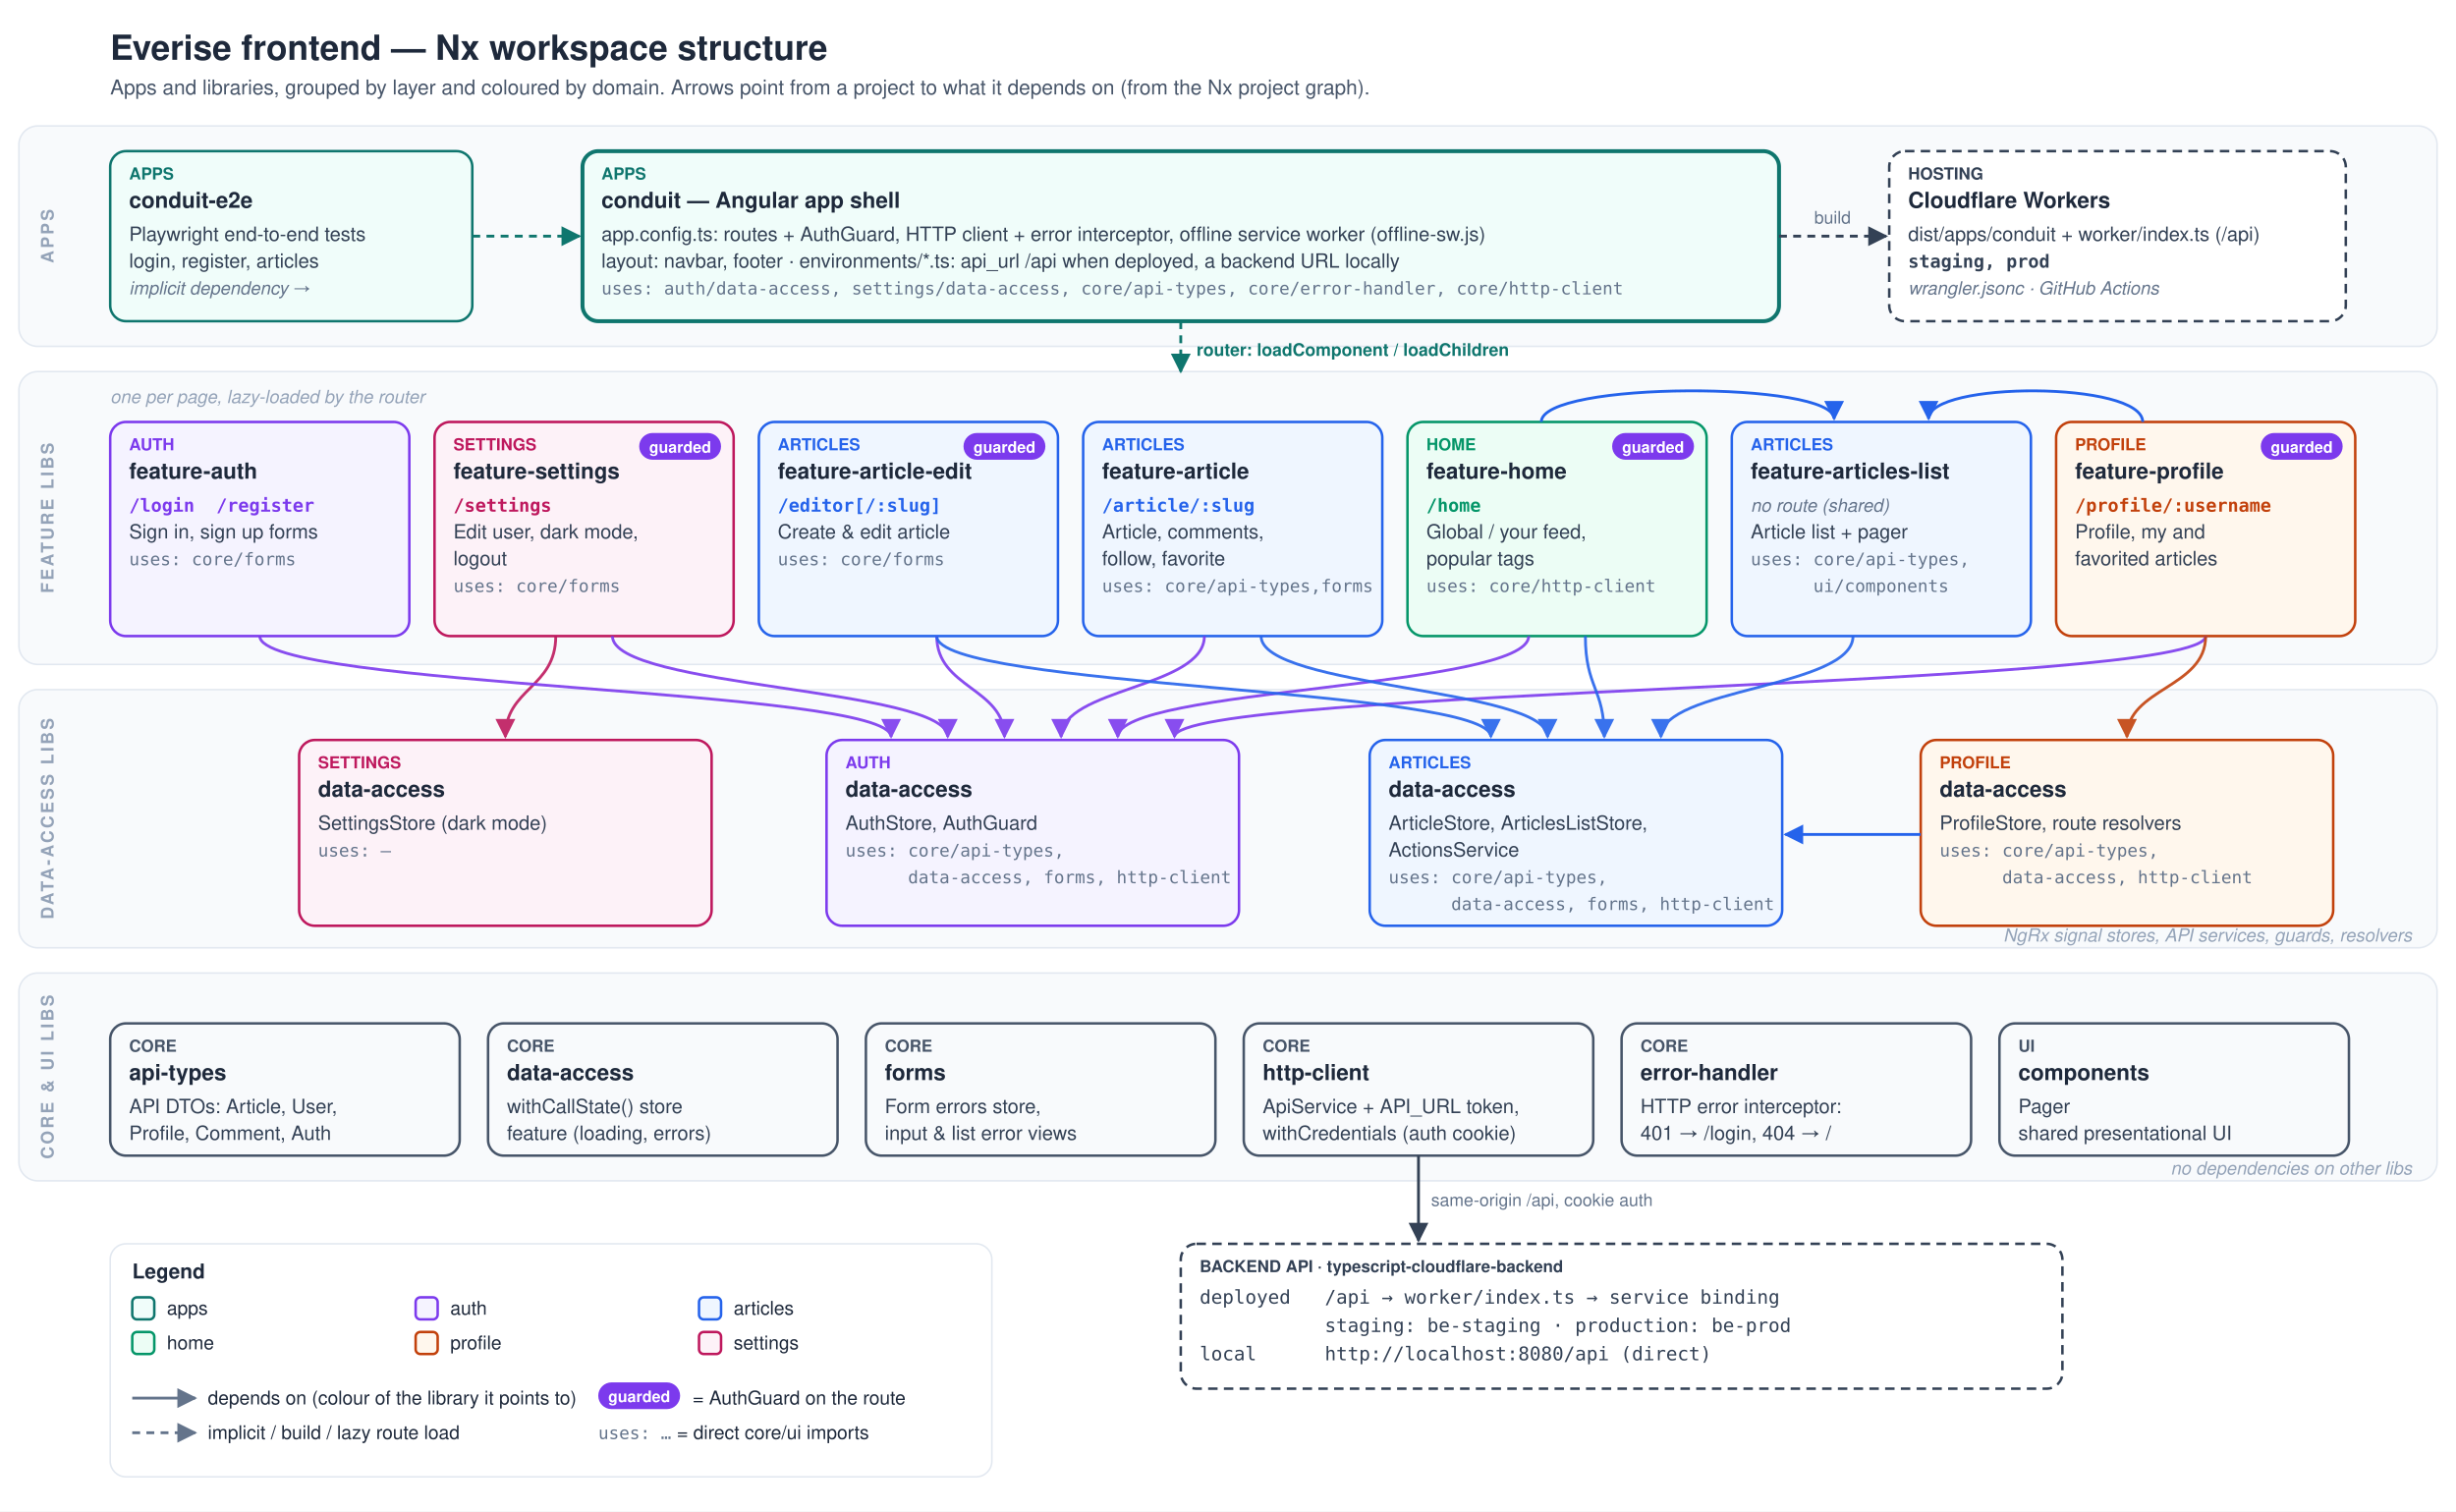
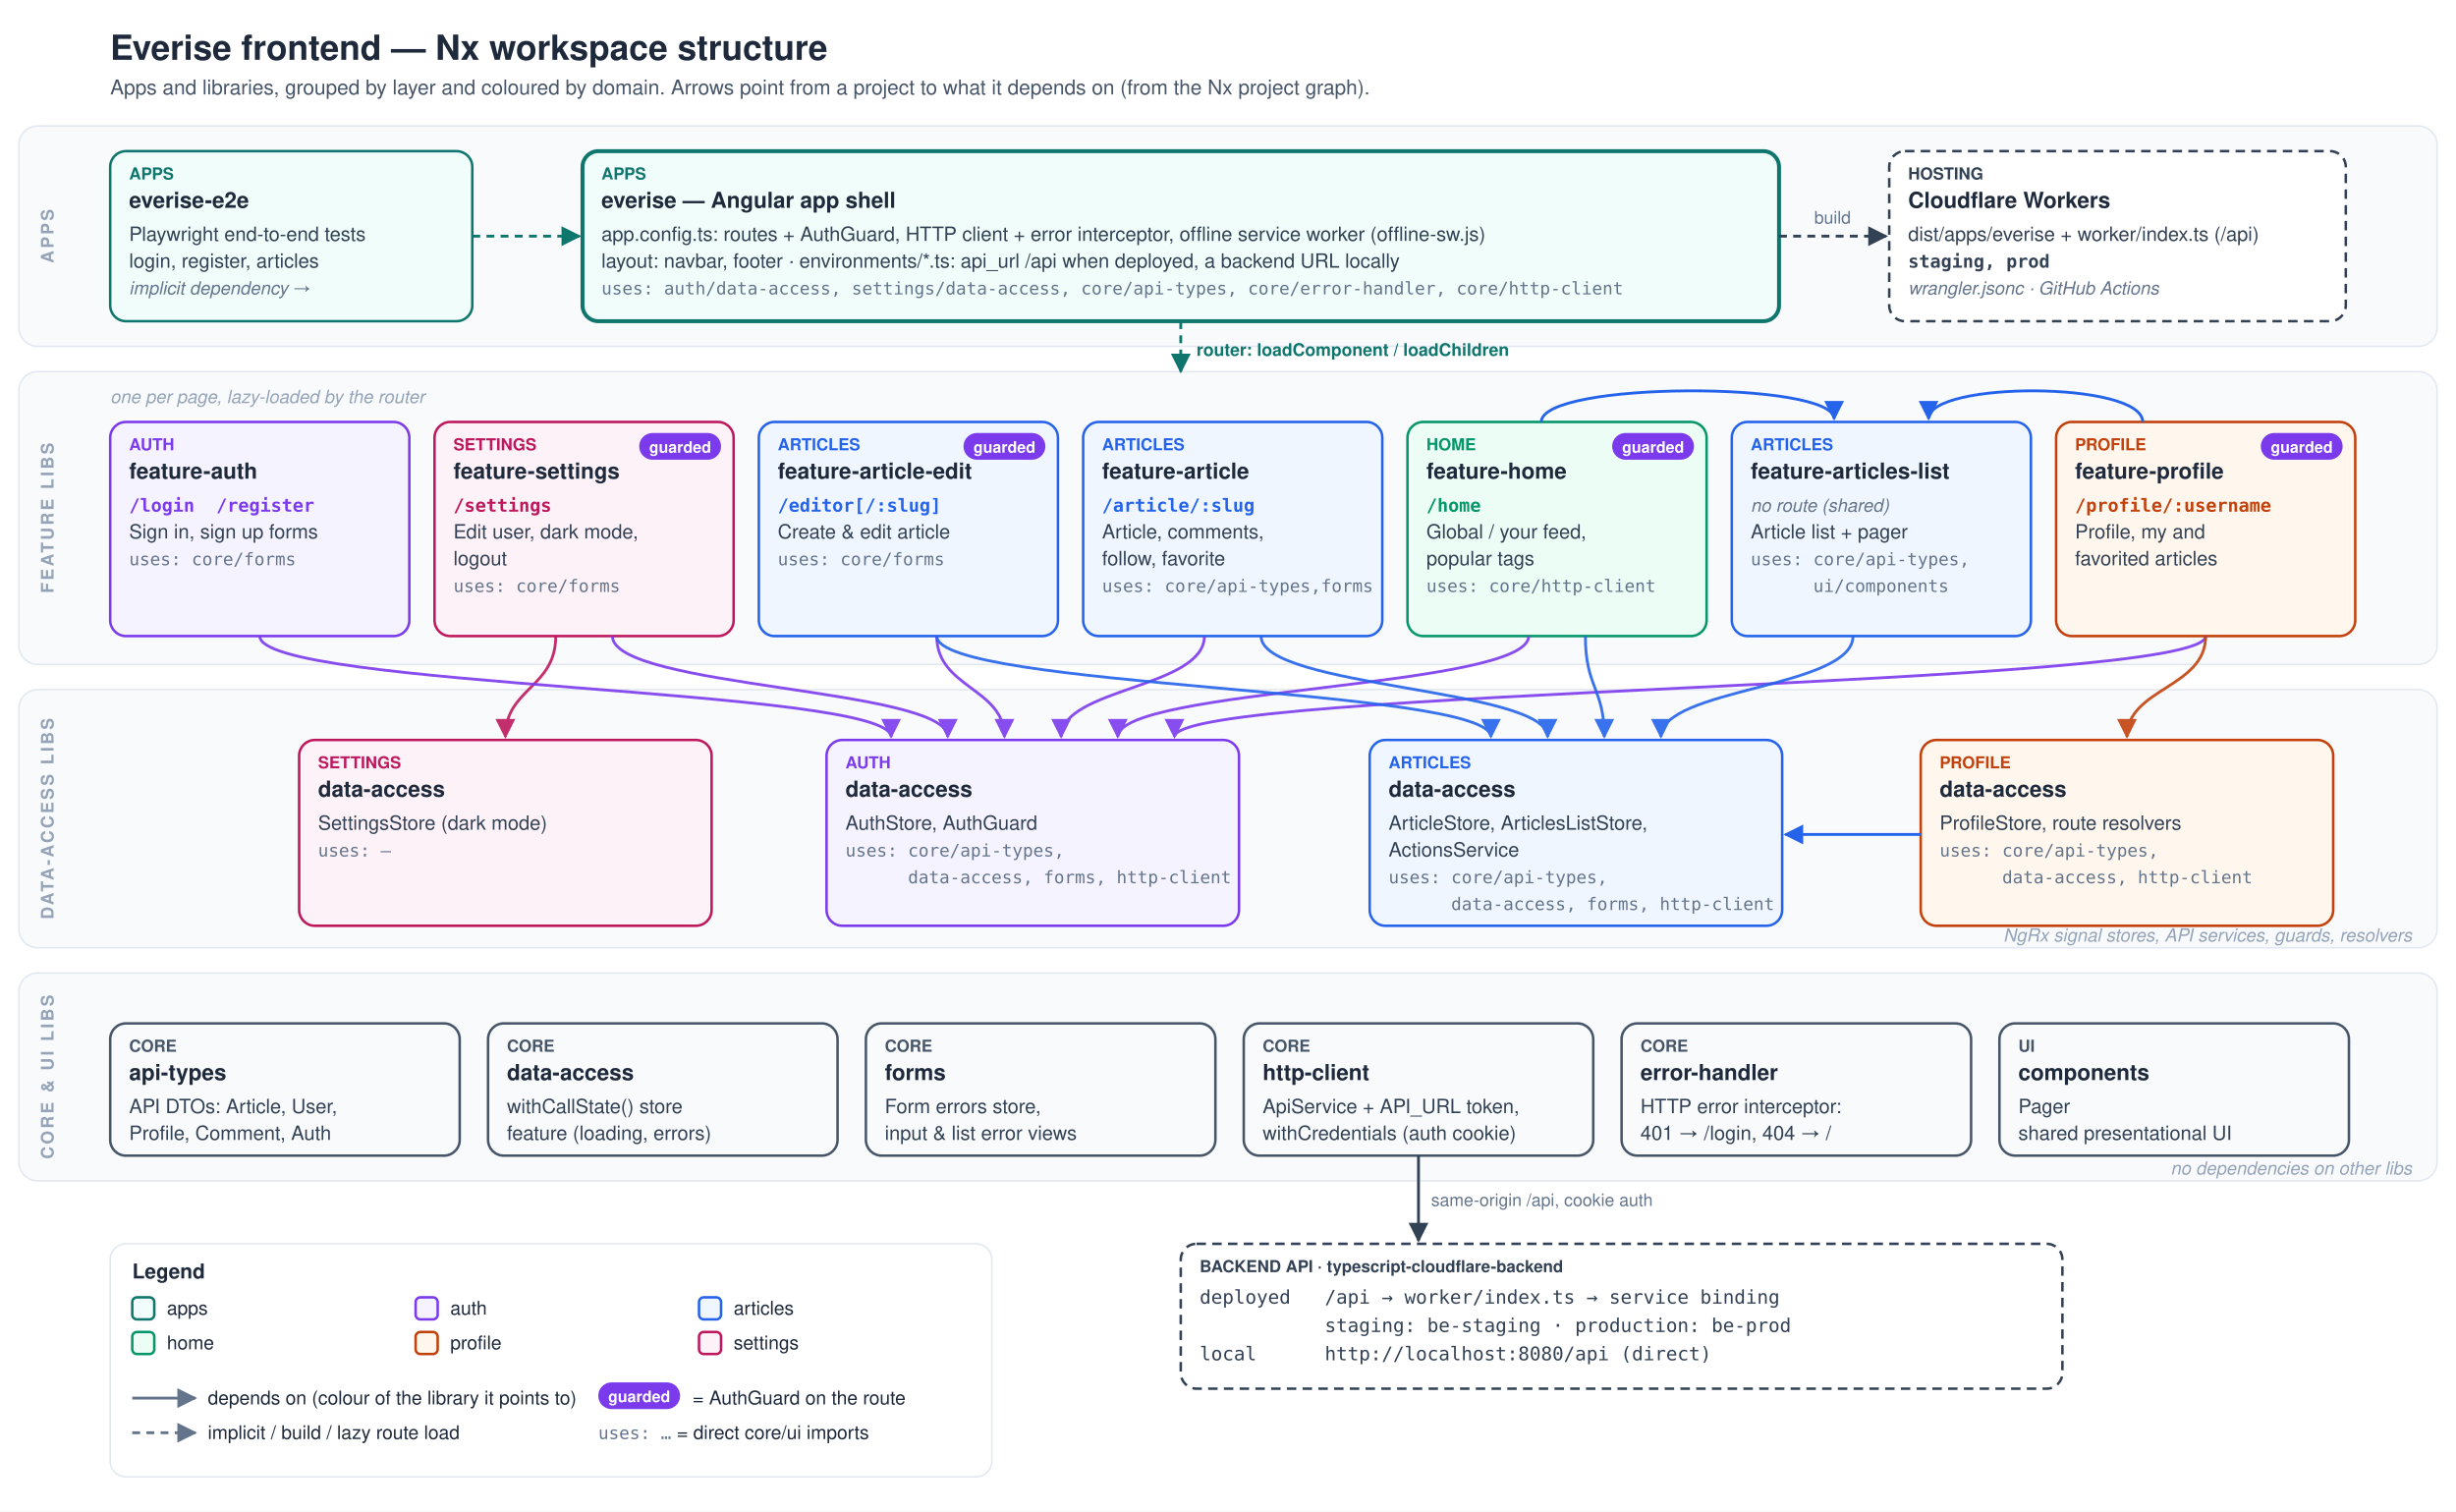
<svg xmlns="http://www.w3.org/2000/svg" width="1560" height="960" viewBox="0 0 1560 960" font-family="Segoe UI, -apple-system, BlinkMacSystemFont, Helvetica, Arial, sans-serif">
  <defs>
    <marker id="a-app" viewBox="0 0 10 10" refX="9" refY="5" markerWidth="7" markerHeight="7" orient="auto-start-reverse">
      <path d="M0,0 L10,5 L0,10 z" fill="#0f766e" />
    </marker>
    <marker id="a-auth" viewBox="0 0 10 10" refX="9" refY="5" markerWidth="7" markerHeight="7" orient="auto-start-reverse">
      <path d="M0,0 L10,5 L0,10 z" fill="#7c3aed" />
    </marker>
    <marker id="a-articles" viewBox="0 0 10 10" refX="9" refY="5" markerWidth="7" markerHeight="7" orient="auto-start-reverse">
      <path d="M0,0 L10,5 L0,10 z" fill="#2563eb" />
    </marker>
    <marker id="a-home" viewBox="0 0 10 10" refX="9" refY="5" markerWidth="7" markerHeight="7" orient="auto-start-reverse">
      <path d="M0,0 L10,5 L0,10 z" fill="#059669" />
    </marker>
    <marker id="a-profile" viewBox="0 0 10 10" refX="9" refY="5" markerWidth="7" markerHeight="7" orient="auto-start-reverse">
      <path d="M0,0 L10,5 L0,10 z" fill="#c2410c" />
    </marker>
    <marker id="a-settings" viewBox="0 0 10 10" refX="9" refY="5" markerWidth="7" markerHeight="7" orient="auto-start-reverse">
      <path d="M0,0 L10,5 L0,10 z" fill="#be185d" />
    </marker>
    <marker id="a-core" viewBox="0 0 10 10" refX="9" refY="5" markerWidth="7" markerHeight="7" orient="auto-start-reverse">
      <path d="M0,0 L10,5 L0,10 z" fill="#475569" />
    </marker>
    <marker id="a-ui" viewBox="0 0 10 10" refX="9" refY="5" markerWidth="7" markerHeight="7" orient="auto-start-reverse">
      <path d="M0,0 L10,5 L0,10 z" fill="#475569" />
    </marker>
    <marker id="a-ext" viewBox="0 0 10 10" refX="9" refY="5" markerWidth="7" markerHeight="7" orient="auto-start-reverse">
      <path d="M0,0 L10,5 L0,10 z" fill="#334155" />
    </marker>
    <marker id="a-gray" viewBox="0 0 10 10" refX="9" refY="5" markerWidth="7" markerHeight="7" orient="auto-start-reverse">
      <path d="M0,0 L10,5 L0,10 z" fill="#64748b" />
    </marker>
  </defs>
  <rect width="1560" height="960" fill="#ffffff" />
  <text x="70" y="38" font-size="22" font-weight="700" fill="#1e293b">Everise frontend — Nx workspace structure</text>
  <text x="70" y="60" font-size="13" font-weight="400" fill="#475569">Apps and libraries, grouped by layer and coloured by domain. Arrows point from a project to what it depends on (from the Nx project graph).</text>
  <rect x="12" y="80" width="1536" height="140" rx="12" fill="#f8fafc" stroke="#e2e8f0" />
  <text x="34" y="150" font-size="11" font-weight="700" fill="#94a3b8" letter-spacing="1.5" text-anchor="middle" transform="rotate(-90 34 150)">APPS</text>
  <rect x="12" y="236" width="1536" height="186" rx="12" fill="#f8fafc" stroke="#e2e8f0" />
  <text x="34" y="329" font-size="11" font-weight="700" fill="#94a3b8" letter-spacing="1.5" text-anchor="middle" transform="rotate(-90 34 329)">FEATURE LIBS</text>
  <rect x="12" y="438" width="1536" height="164" rx="12" fill="#f8fafc" stroke="#e2e8f0" />
  <text x="34" y="520" font-size="11" font-weight="700" fill="#94a3b8" letter-spacing="1.5" text-anchor="middle" transform="rotate(-90 34 520)">DATA-ACCESS LIBS</text>
  <rect x="12" y="618" width="1536" height="132" rx="12" fill="#f8fafc" stroke="#e2e8f0" />
  <text x="34" y="684" font-size="11" font-weight="700" fill="#94a3b8" letter-spacing="1.5" text-anchor="middle" transform="rotate(-90 34 684)">CORE &amp; UI LIBS</text>
  <text x="70" y="256" font-size="11.5" font-weight="400" fill="#94a3b8" font-style="italic">one per page, lazy-loaded by the router</text>
  <text x="1532" y="598" font-size="11.5" font-weight="400" fill="#94a3b8" text-anchor="end" font-style="italic">NgRx signal stores, API services, guards, resolvers</text>
  <text x="1532" y="746" font-size="11.5" font-weight="400" fill="#94a3b8" text-anchor="end" font-style="italic">no dependencies on other libs</text>
  <rect x="70" y="96" width="230" height="108" rx="10" fill="#f0fdfa" stroke="#0f766e" stroke-width="1.6" />
  <text x="82" y="114" font-size="10.5" font-weight="700" fill="#0f766e">APPS</text>
-   <text x="82" y="132" font-size="14" font-weight="700" fill="#1e293b">conduit-e2e</text>
+   <text x="82" y="132" font-size="14" font-weight="700" fill="#1e293b">everise-e2e</text>
  <text x="82" y="153" font-size="12.5" font-weight="400" fill="#334155">Playwright end-to-end tests</text>
  <text x="82" y="170" font-size="12.5" font-weight="400" fill="#334155">login, register, articles</text>
  <text x="82" y="187" font-size="11.5" font-weight="400" fill="#64748b" font-style="italic">implicit dependency →</text>
  <rect x="370" y="96" width="760" height="108" rx="10" fill="#f0fdfa" stroke="#0f766e" stroke-width="2.5" />
  <text x="382" y="114" font-size="10.5" font-weight="700" fill="#0f766e">APPS</text>
-   <text x="382" y="132" font-size="14" font-weight="700" fill="#1e293b">conduit  —  Angular app shell</text>
+   <text x="382" y="132" font-size="14" font-weight="700" fill="#1e293b">everise  —  Angular app shell</text>
  <text x="382" y="153" font-size="12.5" font-weight="400" fill="#334155">app.config.ts: routes + AuthGuard, HTTP client + error interceptor, offline service worker (offline-sw.js)</text>
  <text x="382" y="170" font-size="12.5" font-weight="400" fill="#334155">layout: navbar, footer  ·  environments/*.ts: api_url /api when deployed, a backend URL locally</text>
  <text x="382" y="187" font-size="11" font-weight="400" fill="#64748b" font-family="Consolas, SFMono-Regular, Menlo, monospace" xml:space="preserve">uses: auth/data-access, settings/data-access, core/api-types, core/error-handler, core/http-client</text>
  <rect x="1200" y="96" width="290" height="108" rx="10" fill="#ffffff" stroke="#334155" stroke-width="1.6" stroke-dasharray="6 4" />
  <text x="1212" y="114" font-size="10.5" font-weight="700" fill="#334155">HOSTING</text>
  <text x="1212" y="132" font-size="14" font-weight="700" fill="#1e293b">Cloudflare Workers</text>
-   <text x="1212" y="153" font-size="12.5" font-weight="400" fill="#334155">dist/apps/conduit + worker/index.ts (/api)</text>
+   <text x="1212" y="153" font-size="12.5" font-weight="400" fill="#334155">dist/apps/everise + worker/index.ts (/api)</text>
  <text x="1212" y="170" font-size="11.5" font-weight="600" fill="#334155" font-family="Consolas, SFMono-Regular, Menlo, monospace" xml:space="preserve">staging, prod</text>
  <text x="1212" y="187" font-size="11.5" font-weight="400" fill="#64748b" font-style="italic">wrangler.jsonc · GitHub Actions</text>
  <path d="M300,150 L368,150" stroke="#0f766e" stroke-width="1.8" stroke-dasharray="5 4" marker-end="url(#a-app)" />
  <path d="M1130,150 L1198,150" stroke="#334155" stroke-width="1.8" stroke-dasharray="5 4" marker-end="url(#a-ext)" />
  <text x="1164" y="142" font-size="11" font-weight="400" fill="#64748b" text-anchor="middle">build</text>
  <rect x="70" y="268" width="190" height="136" rx="10" fill="#f5f3ff" stroke="#7c3aed" stroke-width="1.6" />
  <text x="82" y="286" font-size="10.5" font-weight="700" fill="#7c3aed">AUTH</text>
  <text x="82" y="304" font-size="14" font-weight="700" fill="#1e293b">feature-auth</text>
  <text x="82" y="325" font-size="11.5" font-weight="600" fill="#7c3aed" font-family="Consolas, SFMono-Regular, Menlo, monospace" xml:space="preserve">/login  /register</text>
  <text x="82" y="342" font-size="12.5" font-weight="400" fill="#334155">Sign in, sign up forms</text>
  <text x="82" y="359" font-size="11" font-weight="400" fill="#64748b" font-family="Consolas, SFMono-Regular, Menlo, monospace" xml:space="preserve">uses: core/forms</text>
  <rect x="276" y="268" width="190" height="136" rx="10" fill="#fdf2f8" stroke="#be185d" stroke-width="1.6" />
  <text x="288" y="286" font-size="10.5" font-weight="700" fill="#be185d">SETTINGS</text>
  <text x="288" y="304" font-size="14" font-weight="700" fill="#1e293b">feature-settings</text>
  <rect x="406" y="275" width="52" height="17" rx="8.5" fill="#7c3aed" />
  <text x="432" y="287.5" font-size="10" font-weight="600" fill="#ffffff" text-anchor="middle">guarded</text>
  <text x="288" y="325" font-size="11.5" font-weight="600" fill="#be185d" font-family="Consolas, SFMono-Regular, Menlo, monospace" xml:space="preserve">/settings</text>
  <text x="288" y="342" font-size="12.5" font-weight="400" fill="#334155">Edit user, dark mode,</text>
  <text x="288" y="359" font-size="12.5" font-weight="400" fill="#334155">logout</text>
  <text x="288" y="376" font-size="11" font-weight="400" fill="#64748b" font-family="Consolas, SFMono-Regular, Menlo, monospace" xml:space="preserve">uses: core/forms</text>
  <rect x="482" y="268" width="190" height="136" rx="10" fill="#eff6ff" stroke="#2563eb" stroke-width="1.6" />
  <text x="494" y="286" font-size="10.5" font-weight="700" fill="#2563eb">ARTICLES</text>
  <text x="494" y="304" font-size="14" font-weight="700" fill="#1e293b">feature-article-edit</text>
  <rect x="612" y="275" width="52" height="17" rx="8.5" fill="#7c3aed" />
  <text x="638" y="287.5" font-size="10" font-weight="600" fill="#ffffff" text-anchor="middle">guarded</text>
  <text x="494" y="325" font-size="11.5" font-weight="600" fill="#2563eb" font-family="Consolas, SFMono-Regular, Menlo, monospace" xml:space="preserve">/editor[/:slug]</text>
  <text x="494" y="342" font-size="12.5" font-weight="400" fill="#334155">Create &amp; edit article</text>
  <text x="494" y="359" font-size="11" font-weight="400" fill="#64748b" font-family="Consolas, SFMono-Regular, Menlo, monospace" xml:space="preserve">uses: core/forms</text>
  <rect x="688" y="268" width="190" height="136" rx="10" fill="#eff6ff" stroke="#2563eb" stroke-width="1.6" />
  <text x="700" y="286" font-size="10.5" font-weight="700" fill="#2563eb">ARTICLES</text>
  <text x="700" y="304" font-size="14" font-weight="700" fill="#1e293b">feature-article</text>
  <text x="700" y="325" font-size="11.5" font-weight="600" fill="#2563eb" font-family="Consolas, SFMono-Regular, Menlo, monospace" xml:space="preserve">/article/:slug</text>
  <text x="700" y="342" font-size="12.5" font-weight="400" fill="#334155">Article, comments,</text>
  <text x="700" y="359" font-size="12.5" font-weight="400" fill="#334155">follow, favorite</text>
  <text x="700" y="376" font-size="11" font-weight="400" fill="#64748b" font-family="Consolas, SFMono-Regular, Menlo, monospace" xml:space="preserve">uses: core/api-types,forms</text>
  <rect x="894" y="268" width="190" height="136" rx="10" fill="#ecfdf5" stroke="#059669" stroke-width="1.6" />
  <text x="906" y="286" font-size="10.5" font-weight="700" fill="#059669">HOME</text>
  <text x="906" y="304" font-size="14" font-weight="700" fill="#1e293b">feature-home</text>
  <rect x="1024" y="275" width="52" height="17" rx="8.5" fill="#7c3aed" />
  <text x="1050" y="287.5" font-size="10" font-weight="600" fill="#ffffff" text-anchor="middle">guarded</text>
  <text x="906" y="325" font-size="11.5" font-weight="600" fill="#059669" font-family="Consolas, SFMono-Regular, Menlo, monospace" xml:space="preserve">/home</text>
  <text x="906" y="342" font-size="12.5" font-weight="400" fill="#334155">Global / your feed,</text>
  <text x="906" y="359" font-size="12.5" font-weight="400" fill="#334155">popular tags</text>
  <text x="906" y="376" font-size="11" font-weight="400" fill="#64748b" font-family="Consolas, SFMono-Regular, Menlo, monospace" xml:space="preserve">uses: core/http-client</text>
  <rect x="1100" y="268" width="190" height="136" rx="10" fill="#eff6ff" stroke="#2563eb" stroke-width="1.6" />
  <text x="1112" y="286" font-size="10.5" font-weight="700" fill="#2563eb">ARTICLES</text>
  <text x="1112" y="304" font-size="14" font-weight="700" fill="#1e293b">feature-articles-list</text>
  <text x="1112" y="325" font-size="11.5" font-weight="400" fill="#64748b" font-style="italic">no route (shared)</text>
  <text x="1112" y="342" font-size="12.5" font-weight="400" fill="#334155">Article list + pager</text>
  <text x="1112" y="359" font-size="11" font-weight="400" fill="#64748b" font-family="Consolas, SFMono-Regular, Menlo, monospace" xml:space="preserve">uses: core/api-types,</text>
  <text x="1112" y="376" font-size="11" font-weight="400" fill="#64748b" font-family="Consolas, SFMono-Regular, Menlo, monospace" xml:space="preserve">      ui/components</text>
  <rect x="1306" y="268" width="190" height="136" rx="10" fill="#fff7ed" stroke="#c2410c" stroke-width="1.6" />
  <text x="1318" y="286" font-size="10.5" font-weight="700" fill="#c2410c">PROFILE</text>
  <text x="1318" y="304" font-size="14" font-weight="700" fill="#1e293b">feature-profile</text>
  <rect x="1436" y="275" width="52" height="17" rx="8.5" fill="#7c3aed" />
  <text x="1462" y="287.5" font-size="10" font-weight="600" fill="#ffffff" text-anchor="middle">guarded</text>
  <text x="1318" y="325" font-size="11.5" font-weight="600" fill="#c2410c" font-family="Consolas, SFMono-Regular, Menlo, monospace" xml:space="preserve">/profile/:username</text>
  <text x="1318" y="342" font-size="12.5" font-weight="400" fill="#334155">Profile, my and</text>
  <text x="1318" y="359" font-size="12.5" font-weight="400" fill="#334155">favorited articles</text>
  <path d="M750,204 L750,236" stroke="#0f766e" stroke-width="1.8" stroke-dasharray="5 4" marker-end="url(#a-app)" />
  <text x="760" y="226" font-size="11" font-weight="600" fill="#0f766e">router: loadComponent / loadChildren</text>
  <path d="M979,268 C979,242 1165,242 1165,266" fill="none" stroke="#2563eb" stroke-width="1.8" marker-end="url(#a-articles)" />
  <path d="M1361,268 C1361,242 1225,242 1225,266" fill="none" stroke="#2563eb" stroke-width="1.8" marker-end="url(#a-articles)" />
  <rect x="190" y="470" width="262" height="118" rx="10" fill="#fdf2f8" stroke="#be185d" stroke-width="1.6" />
  <text x="202" y="488" font-size="10.5" font-weight="700" fill="#be185d">SETTINGS</text>
  <text x="202" y="506" font-size="14" font-weight="700" fill="#1e293b">data-access</text>
  <text x="202" y="527" font-size="12.5" font-weight="400" fill="#334155">SettingsStore (dark mode)</text>
  <text x="202" y="544" font-size="11" font-weight="400" fill="#64748b" font-family="Consolas, SFMono-Regular, Menlo, monospace" xml:space="preserve">uses: —</text>
  <rect x="525" y="470" width="262" height="118" rx="10" fill="#f5f3ff" stroke="#7c3aed" stroke-width="1.6" />
  <text x="537" y="488" font-size="10.5" font-weight="700" fill="#7c3aed">AUTH</text>
  <text x="537" y="506" font-size="14" font-weight="700" fill="#1e293b">data-access</text>
  <text x="537" y="527" font-size="12.5" font-weight="400" fill="#334155">AuthStore, AuthGuard</text>
  <text x="537" y="544" font-size="11" font-weight="400" fill="#64748b" font-family="Consolas, SFMono-Regular, Menlo, monospace" xml:space="preserve">uses: core/api-types,</text>
  <text x="537" y="561" font-size="11" font-weight="400" fill="#64748b" font-family="Consolas, SFMono-Regular, Menlo, monospace" xml:space="preserve">      data-access, forms, http-client</text>
  <rect x="870" y="470" width="262" height="118" rx="10" fill="#eff6ff" stroke="#2563eb" stroke-width="1.6" />
  <text x="882" y="488" font-size="10.5" font-weight="700" fill="#2563eb">ARTICLES</text>
  <text x="882" y="506" font-size="14" font-weight="700" fill="#1e293b">data-access</text>
  <text x="882" y="527" font-size="12.5" font-weight="400" fill="#334155">ArticleStore, ArticlesListStore,</text>
  <text x="882" y="544" font-size="12.5" font-weight="400" fill="#334155">ActionsService</text>
  <text x="882" y="561" font-size="11" font-weight="400" fill="#64748b" font-family="Consolas, SFMono-Regular, Menlo, monospace" xml:space="preserve">uses: core/api-types,</text>
  <text x="882" y="578" font-size="11" font-weight="400" fill="#64748b" font-family="Consolas, SFMono-Regular, Menlo, monospace" xml:space="preserve">      data-access, forms, http-client</text>
  <rect x="1220" y="470" width="262" height="118" rx="10" fill="#fff7ed" stroke="#c2410c" stroke-width="1.6" />
  <text x="1232" y="488" font-size="10.5" font-weight="700" fill="#c2410c">PROFILE</text>
  <text x="1232" y="506" font-size="14" font-weight="700" fill="#1e293b">data-access</text>
  <text x="1232" y="527" font-size="12.5" font-weight="400" fill="#334155">ProfileStore, route resolvers</text>
  <text x="1232" y="544" font-size="11" font-weight="400" fill="#64748b" font-family="Consolas, SFMono-Regular, Menlo, monospace" xml:space="preserve">uses: core/api-types,</text>
  <text x="1232" y="561" font-size="11" font-weight="400" fill="#64748b" font-family="Consolas, SFMono-Regular, Menlo, monospace" xml:space="preserve">      data-access, http-client</text>
  <path d="M353,404 C353,437 321,437 321,468" fill="none" stroke="#be185d" stroke-width="1.8" marker-end="url(#a-settings)" opacity="0.9" />
  <path d="M165,404 C165,437 566,437 566,468" fill="none" stroke="#7c3aed" stroke-width="1.8" marker-end="url(#a-auth)" opacity="0.9" />
  <path d="M389,404 C389,437 602,437 602,468" fill="none" stroke="#7c3aed" stroke-width="1.8" marker-end="url(#a-auth)" opacity="0.9" />
  <path d="M595,404 C595,437 638,437 638,468" fill="none" stroke="#7c3aed" stroke-width="1.8" marker-end="url(#a-auth)" opacity="0.9" />
  <path d="M765,404 C765,437 674,437 674,468" fill="none" stroke="#7c3aed" stroke-width="1.8" marker-end="url(#a-auth)" opacity="0.9" />
  <path d="M971,404 C971,437 710,437 710,468" fill="none" stroke="#7c3aed" stroke-width="1.8" marker-end="url(#a-auth)" opacity="0.9" />
  <path d="M1401,404 C1401,437 746,437 746,468" fill="none" stroke="#7c3aed" stroke-width="1.8" marker-end="url(#a-auth)" opacity="0.9" />
  <path d="M595,404 C595,437 947,437 947,468" fill="none" stroke="#2563eb" stroke-width="1.8" marker-end="url(#a-articles)" opacity="0.9" />
  <path d="M801,404 C801,437 983,437 983,468" fill="none" stroke="#2563eb" stroke-width="1.8" marker-end="url(#a-articles)" opacity="0.9" />
  <path d="M1007,404 C1007,437 1019,437 1019,468" fill="none" stroke="#2563eb" stroke-width="1.8" marker-end="url(#a-articles)" opacity="0.9" />
  <path d="M1177,404 C1177,437 1055,437 1055,468" fill="none" stroke="#2563eb" stroke-width="1.8" marker-end="url(#a-articles)" opacity="0.9" />
  <path d="M1401,404 C1401,437 1351,437 1351,468" fill="none" stroke="#c2410c" stroke-width="1.8" marker-end="url(#a-profile)" opacity="0.9" />
  <path d="M1220,530 L1134,530" stroke="#2563eb" stroke-width="1.8" marker-end="url(#a-articles)" />
  <rect x="70" y="650" width="222" height="84" rx="10" fill="#f8fafc" stroke="#475569" stroke-width="1.6" />
  <text x="82" y="668" font-size="10.5" font-weight="700" fill="#475569">CORE</text>
  <text x="82" y="686" font-size="14" font-weight="700" fill="#1e293b">api-types</text>
  <text x="82" y="707" font-size="12.5" font-weight="400" fill="#334155">API DTOs: Article, User,</text>
  <text x="82" y="724" font-size="12.5" font-weight="400" fill="#334155">Profile, Comment, Auth</text>
  <rect x="310" y="650" width="222" height="84" rx="10" fill="#f8fafc" stroke="#475569" stroke-width="1.6" />
  <text x="322" y="668" font-size="10.5" font-weight="700" fill="#475569">CORE</text>
  <text x="322" y="686" font-size="14" font-weight="700" fill="#1e293b">data-access</text>
  <text x="322" y="707" font-size="12.5" font-weight="400" fill="#334155">withCallState() store</text>
  <text x="322" y="724" font-size="12.5" font-weight="400" fill="#334155">feature (loading, errors)</text>
  <rect x="550" y="650" width="222" height="84" rx="10" fill="#f8fafc" stroke="#475569" stroke-width="1.6" />
  <text x="562" y="668" font-size="10.5" font-weight="700" fill="#475569">CORE</text>
  <text x="562" y="686" font-size="14" font-weight="700" fill="#1e293b">forms</text>
  <text x="562" y="707" font-size="12.5" font-weight="400" fill="#334155">Form errors store,</text>
  <text x="562" y="724" font-size="12.5" font-weight="400" fill="#334155">input &amp; list error views</text>
  <rect x="790" y="650" width="222" height="84" rx="10" fill="#f8fafc" stroke="#475569" stroke-width="1.6" />
  <text x="802" y="668" font-size="10.5" font-weight="700" fill="#475569">CORE</text>
  <text x="802" y="686" font-size="14" font-weight="700" fill="#1e293b">http-client</text>
  <text x="802" y="707" font-size="12.5" font-weight="400" fill="#334155">ApiService + API_URL token,</text>
  <text x="802" y="724" font-size="12.5" font-weight="400" fill="#334155">withCredentials (auth cookie)</text>
  <rect x="1030" y="650" width="222" height="84" rx="10" fill="#f8fafc" stroke="#475569" stroke-width="1.6" />
  <text x="1042" y="668" font-size="10.5" font-weight="700" fill="#475569">CORE</text>
  <text x="1042" y="686" font-size="14" font-weight="700" fill="#1e293b">error-handler</text>
  <text x="1042" y="707" font-size="12.5" font-weight="400" fill="#334155">HTTP error interceptor:</text>
  <text x="1042" y="724" font-size="12.5" font-weight="400" fill="#334155">401 → /login, 404 → /</text>
  <rect x="1270" y="650" width="222" height="84" rx="10" fill="#f8fafc" stroke="#475569" stroke-width="1.6" />
  <text x="1282" y="668" font-size="10.5" font-weight="700" fill="#475569">UI</text>
  <text x="1282" y="686" font-size="14" font-weight="700" fill="#1e293b">components</text>
  <text x="1282" y="707" font-size="12.5" font-weight="400" fill="#334155">Pager</text>
  <text x="1282" y="724" font-size="12.5" font-weight="400" fill="#334155">shared presentational UI</text>
  <rect x="750" y="790" width="560" height="92" rx="10" fill="#ffffff" stroke="#334155" stroke-width="1.6" stroke-dasharray="6 4" />
  <text x="762" y="808" font-size="10.5" font-weight="700" fill="#334155">BACKEND API  ·  typescript-cloudflare-backend</text>
  <text x="762" y="828" font-size="12" font-weight="400" fill="#334155" font-family="Consolas, SFMono-Regular, Menlo, monospace" xml:space="preserve">deployed   /api → worker/index.ts → service binding</text>
  <text x="762" y="846" font-size="12" font-weight="400" fill="#334155" font-family="Consolas, SFMono-Regular, Menlo, monospace" xml:space="preserve">           staging: be-staging · production: be-prod</text>
  <text x="762" y="864" font-size="12" font-weight="400" fill="#334155" font-family="Consolas, SFMono-Regular, Menlo, monospace" xml:space="preserve">local      http://localhost:8080/api (direct)</text>
  <path d="M901,734 L901,788" stroke="#334155" stroke-width="1.8" marker-end="url(#a-ext)" />
  <text x="909" y="766" font-size="11" font-weight="400" fill="#64748b">same-origin /api, cookie auth</text>
  <rect x="70" y="790" width="560" height="148" rx="10" fill="#ffffff" stroke="#e2e8f0" />
  <text x="84" y="812" font-size="13" font-weight="700" fill="#1e293b">Legend</text>
  <rect x="84" y="824" width="14" height="14" rx="3" fill="#f0fdfa" stroke="#0f766e" stroke-width="1.6" />
  <text x="106" y="835" font-size="12" font-weight="400" fill="#1e293b">apps</text>
  <rect x="264" y="824" width="14" height="14" rx="3" fill="#f5f3ff" stroke="#7c3aed" stroke-width="1.6" />
  <text x="286" y="835" font-size="12" font-weight="400" fill="#1e293b">auth</text>
  <rect x="444" y="824" width="14" height="14" rx="3" fill="#eff6ff" stroke="#2563eb" stroke-width="1.6" />
  <text x="466" y="835" font-size="12" font-weight="400" fill="#1e293b">articles</text>
  <rect x="84" y="846" width="14" height="14" rx="3" fill="#ecfdf5" stroke="#059669" stroke-width="1.6" />
  <text x="106" y="857" font-size="12" font-weight="400" fill="#1e293b">home</text>
  <rect x="264" y="846" width="14" height="14" rx="3" fill="#fff7ed" stroke="#c2410c" stroke-width="1.6" />
  <text x="286" y="857" font-size="12" font-weight="400" fill="#1e293b">profile</text>
  <rect x="444" y="846" width="14" height="14" rx="3" fill="#fdf2f8" stroke="#be185d" stroke-width="1.6" />
  <text x="466" y="857" font-size="12" font-weight="400" fill="#1e293b">settings</text>
  <path d="M84,888 L124,888" stroke="#64748b" stroke-width="1.8" marker-end="url(#a-gray)" />
  <text x="132" y="892" font-size="12" font-weight="400" fill="#1e293b">depends on (colour of the library it points to)</text>
  <path d="M84,910 L124,910" stroke="#64748b" stroke-width="1.8" stroke-dasharray="5 4" marker-end="url(#a-gray)" />
  <text x="132" y="914" font-size="12" font-weight="400" fill="#1e293b">implicit / build / lazy route load</text>
  <text x="380" y="914" font-size="11" font-weight="400" fill="#64748b" font-family="Consolas, SFMono-Regular, Menlo, monospace" xml:space="preserve">uses: …</text>
  <text x="430" y="914" font-size="12" font-weight="400" fill="#1e293b">= direct core/ui imports</text>
  <rect x="380" y="878" width="52" height="17" rx="8.5" fill="#7c3aed" />
  <text x="406" y="890.5" font-size="10" font-weight="600" fill="#ffffff" text-anchor="middle">guarded</text>
  <text x="440" y="892" font-size="12" font-weight="400" fill="#1e293b">= AuthGuard on the route</text>
</svg>
